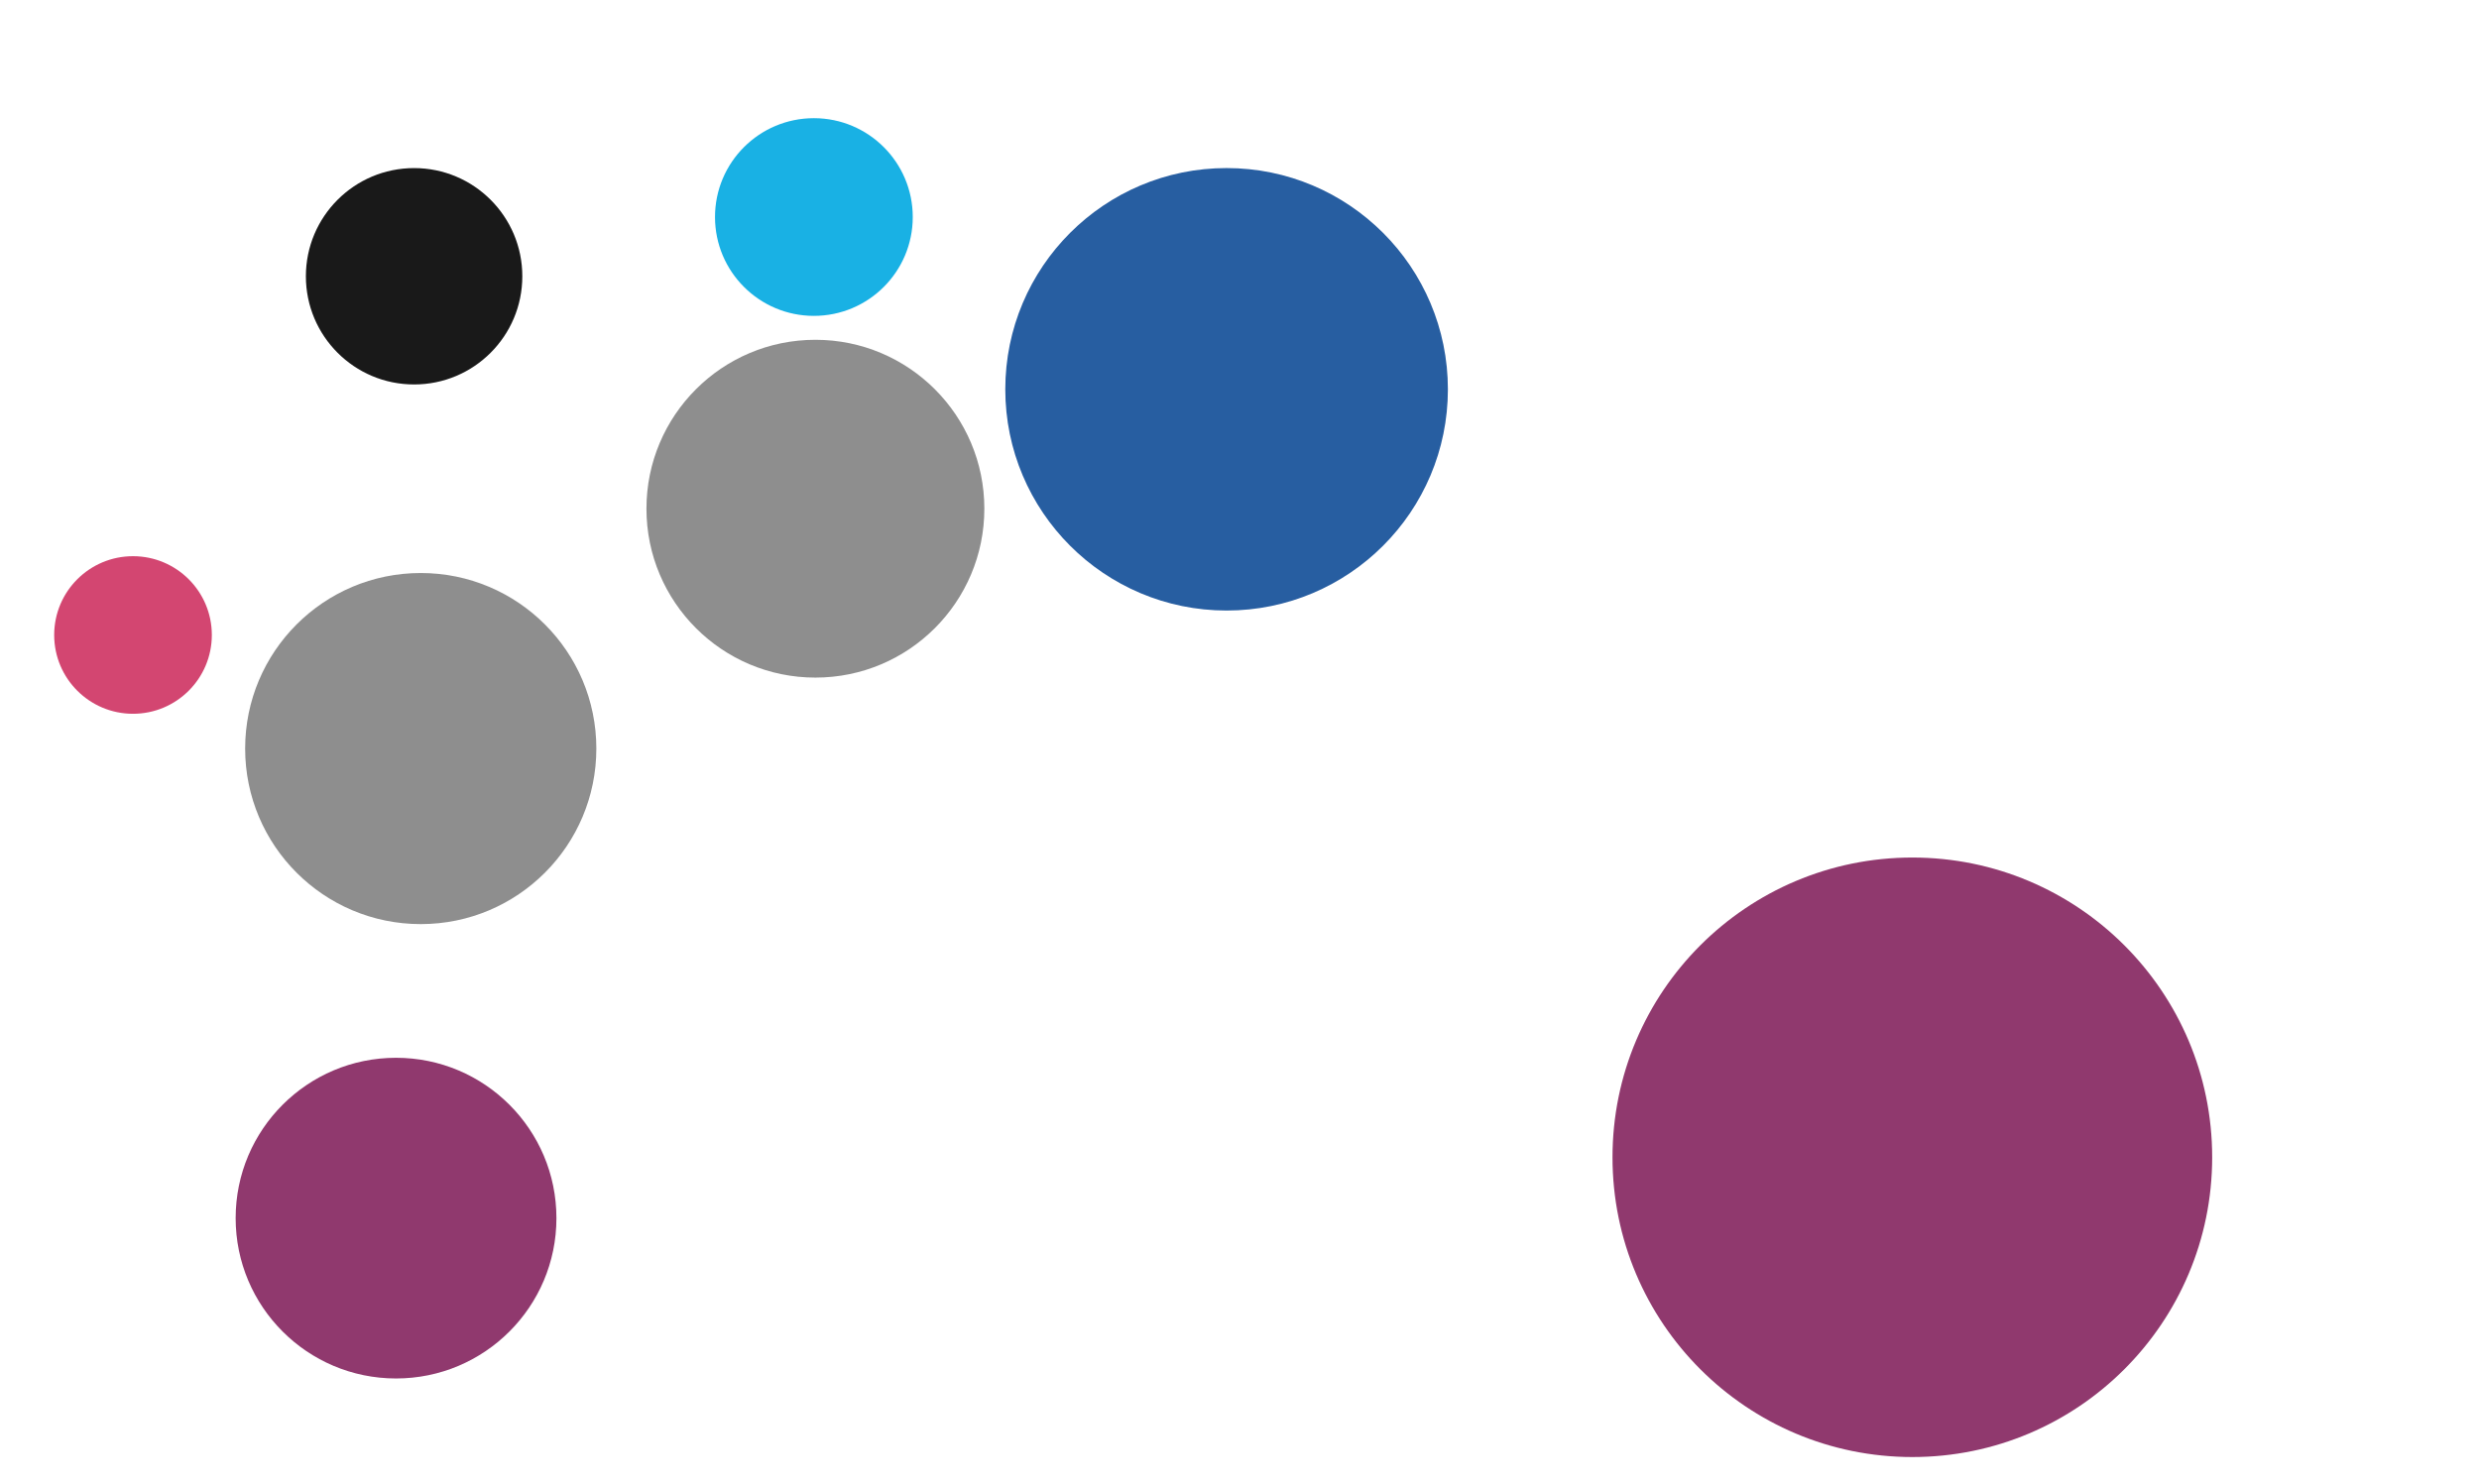
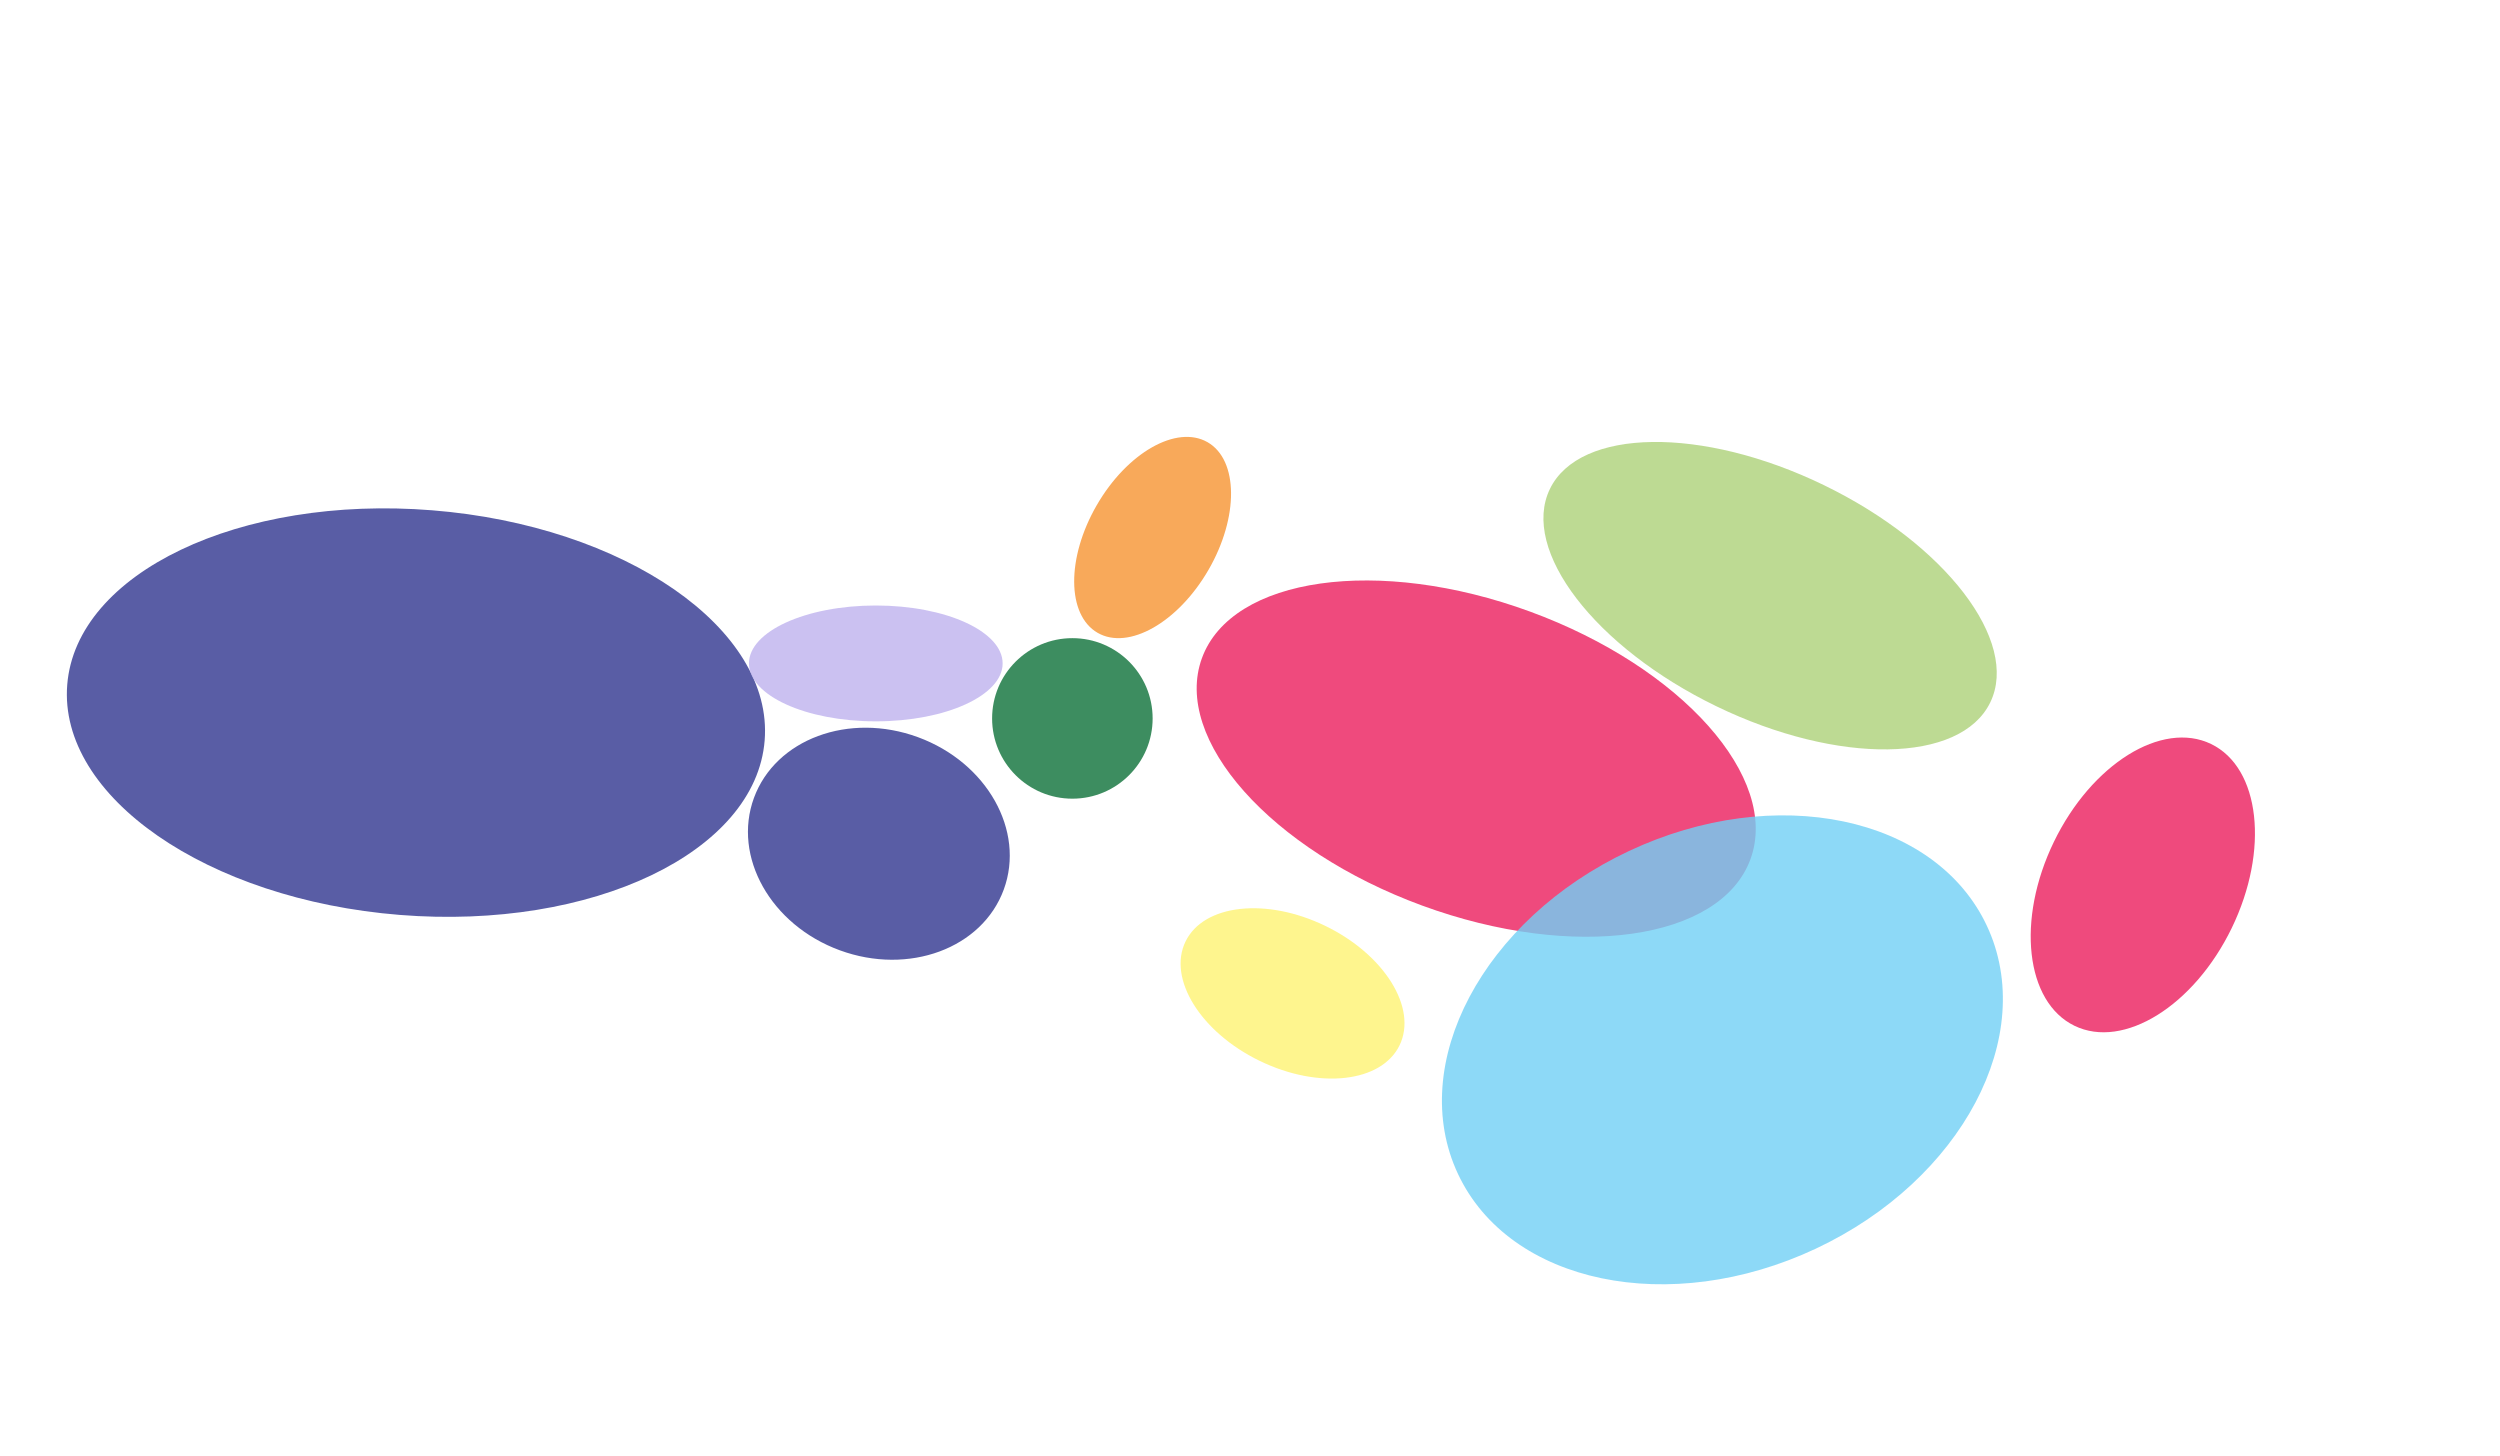
- <svg xmlns="http://www.w3.org/2000/svg" id="Layer_1" data-name="Layer 1" viewBox="0 0 947 567">
+ <svg xmlns="http://www.w3.org/2000/svg" id="Layer_1" data-name="Layer 1" viewBox="0 0 950 553">
  <defs>
-     <style>.cls-1{fill:#ce3262;}.cls-1,.cls-2,.cls-3,.cls-4,.cls-5,.cls-6{opacity:0.9;}.cls-3{fill:#00a8e1;}.cls-4{fill:#828282;}.cls-5{fill:#84235e;}.cls-6{fill:#104c97;}</style>
+     <style>.cls-1{fill:#2f358f;}.cls-1,.cls-2,.cls-3,.cls-4,.cls-5,.cls-6,.cls-7,.cls-8{opacity:0.8;}.cls-2{fill:#beb1ee;}.cls-3{fill:#0d7138;}.cls-4{fill:#f69331;}.cls-5{fill:#eb1d5d;}.cls-6{fill:#add178;}.cls-7{fill:#fef372;}.cls-8{fill:#71d0f5;}</style>
  </defs>
-   <circle id="Market-and-Bistro" class="cls-1" cx="50.81" cy="242.64" r="30.11" />
-   <circle id="Tech-Lab" class="cls-2" cx="158.19" cy="105.57" r="41.34" />
-   <circle id="Arrival" class="cls-3" cx="310.91" cy="82.93" r="37.77" />
-   <circle id="Lounge2" class="cls-4" cx="311.49" cy="194.38" r="64.54" />
-   <circle id="Lounge1" class="cls-4" cx="160.73" cy="286.04" r="67.08" />
-   <circle id="Restaurant-and-Bar1" class="cls-5" cx="151.29" cy="465.47" r="61.27" />
-   <circle id="Restaurant-and-Bar2" class="cls-5" cx="730.53" cy="442.22" r="114.54" />
-   <circle id="Reception" class="cls-6" cx="468.57" cy="148.76" r="84.54" />
+   <ellipse id="restaurant_1" class="cls-1" cx="156.62" cy="270.12" rx="76.88" ry="132.51" transform="matrix(0.08, -1, 1, 0.08, -124.59, 405.8)" />
+   <ellipse id="restaurant_2" class="cls-1" cx="333.95" cy="320.59" rx="43.13" ry="50.56" transform="translate(-82.04 523.69) rotate(-69.85)" />
+   <ellipse id="market" class="cls-2" cx="332.8" cy="252.1" rx="48.2" ry="22.01" />
+   <circle id="retail" class="cls-3" cx="407.5" cy="273" r="30.5" />
+   <ellipse id="reception" class="cls-4" cx="438" cy="204.26" rx="41.81" ry="24.53" transform="translate(42.1 481.45) rotate(-60)" />
+   <ellipse id="gatheringLounge" class="cls-5" cx="560.94" cy="288.24" rx="59.5" ry="111" transform="translate(97.13 715.59) rotate(-69.85)" />
+   <ellipse id="techLab" class="cls-6" cx="672.62" cy="226.34" rx="46.72" ry="92.98" transform="translate(175.58 732.9) rotate(-64.14)" />
+   <ellipse id="arrival" class="cls-7" cx="491.15" cy="377.47" rx="28.52" ry="45.2" transform="translate(-62.73 654.82) rotate(-64.14)" />
+   <ellipse id="bar" class="cls-8" cx="654.51" cy="398.95" rx="111" ry="83.48" transform="translate(-107.51 316.1) rotate(-25.16)" />
+   <ellipse id="gatheringLounge-2" data-name="gatheringLounge" class="cls-5" cx="814.25" cy="336.24" rx="59.5" ry="37.55" transform="translate(156.55 922.32) rotate(-64.14)" />
</svg>
